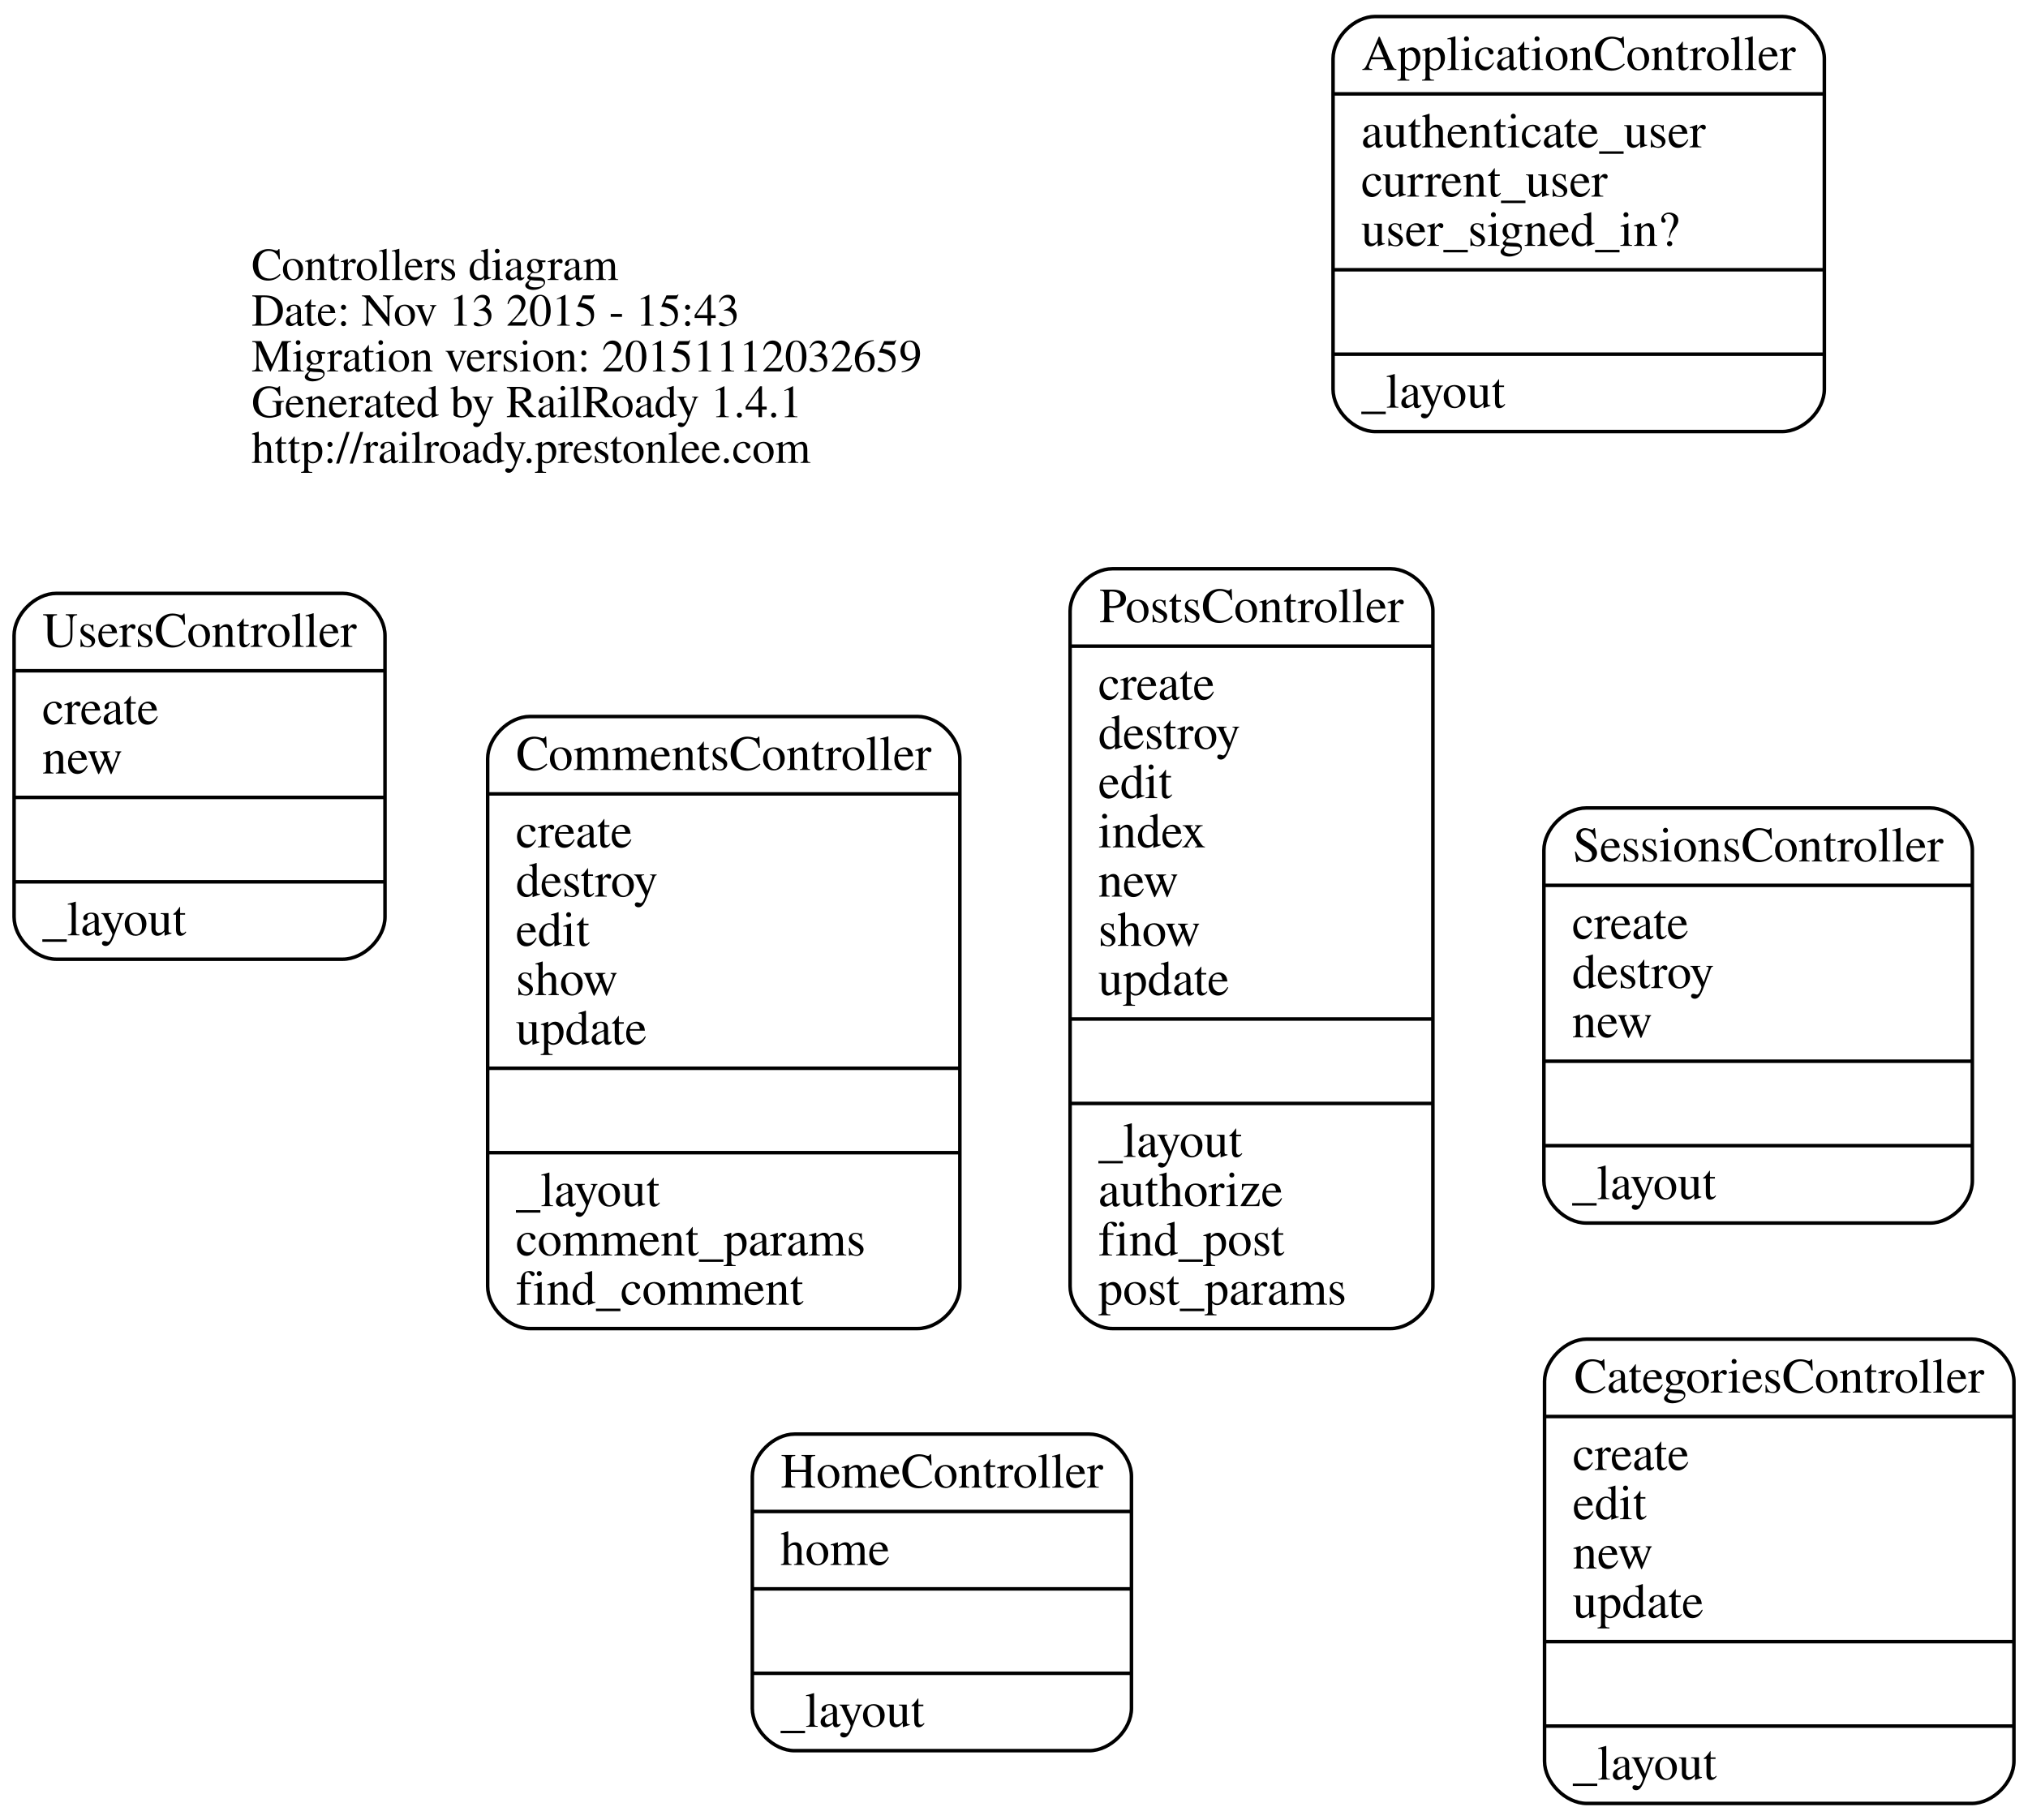
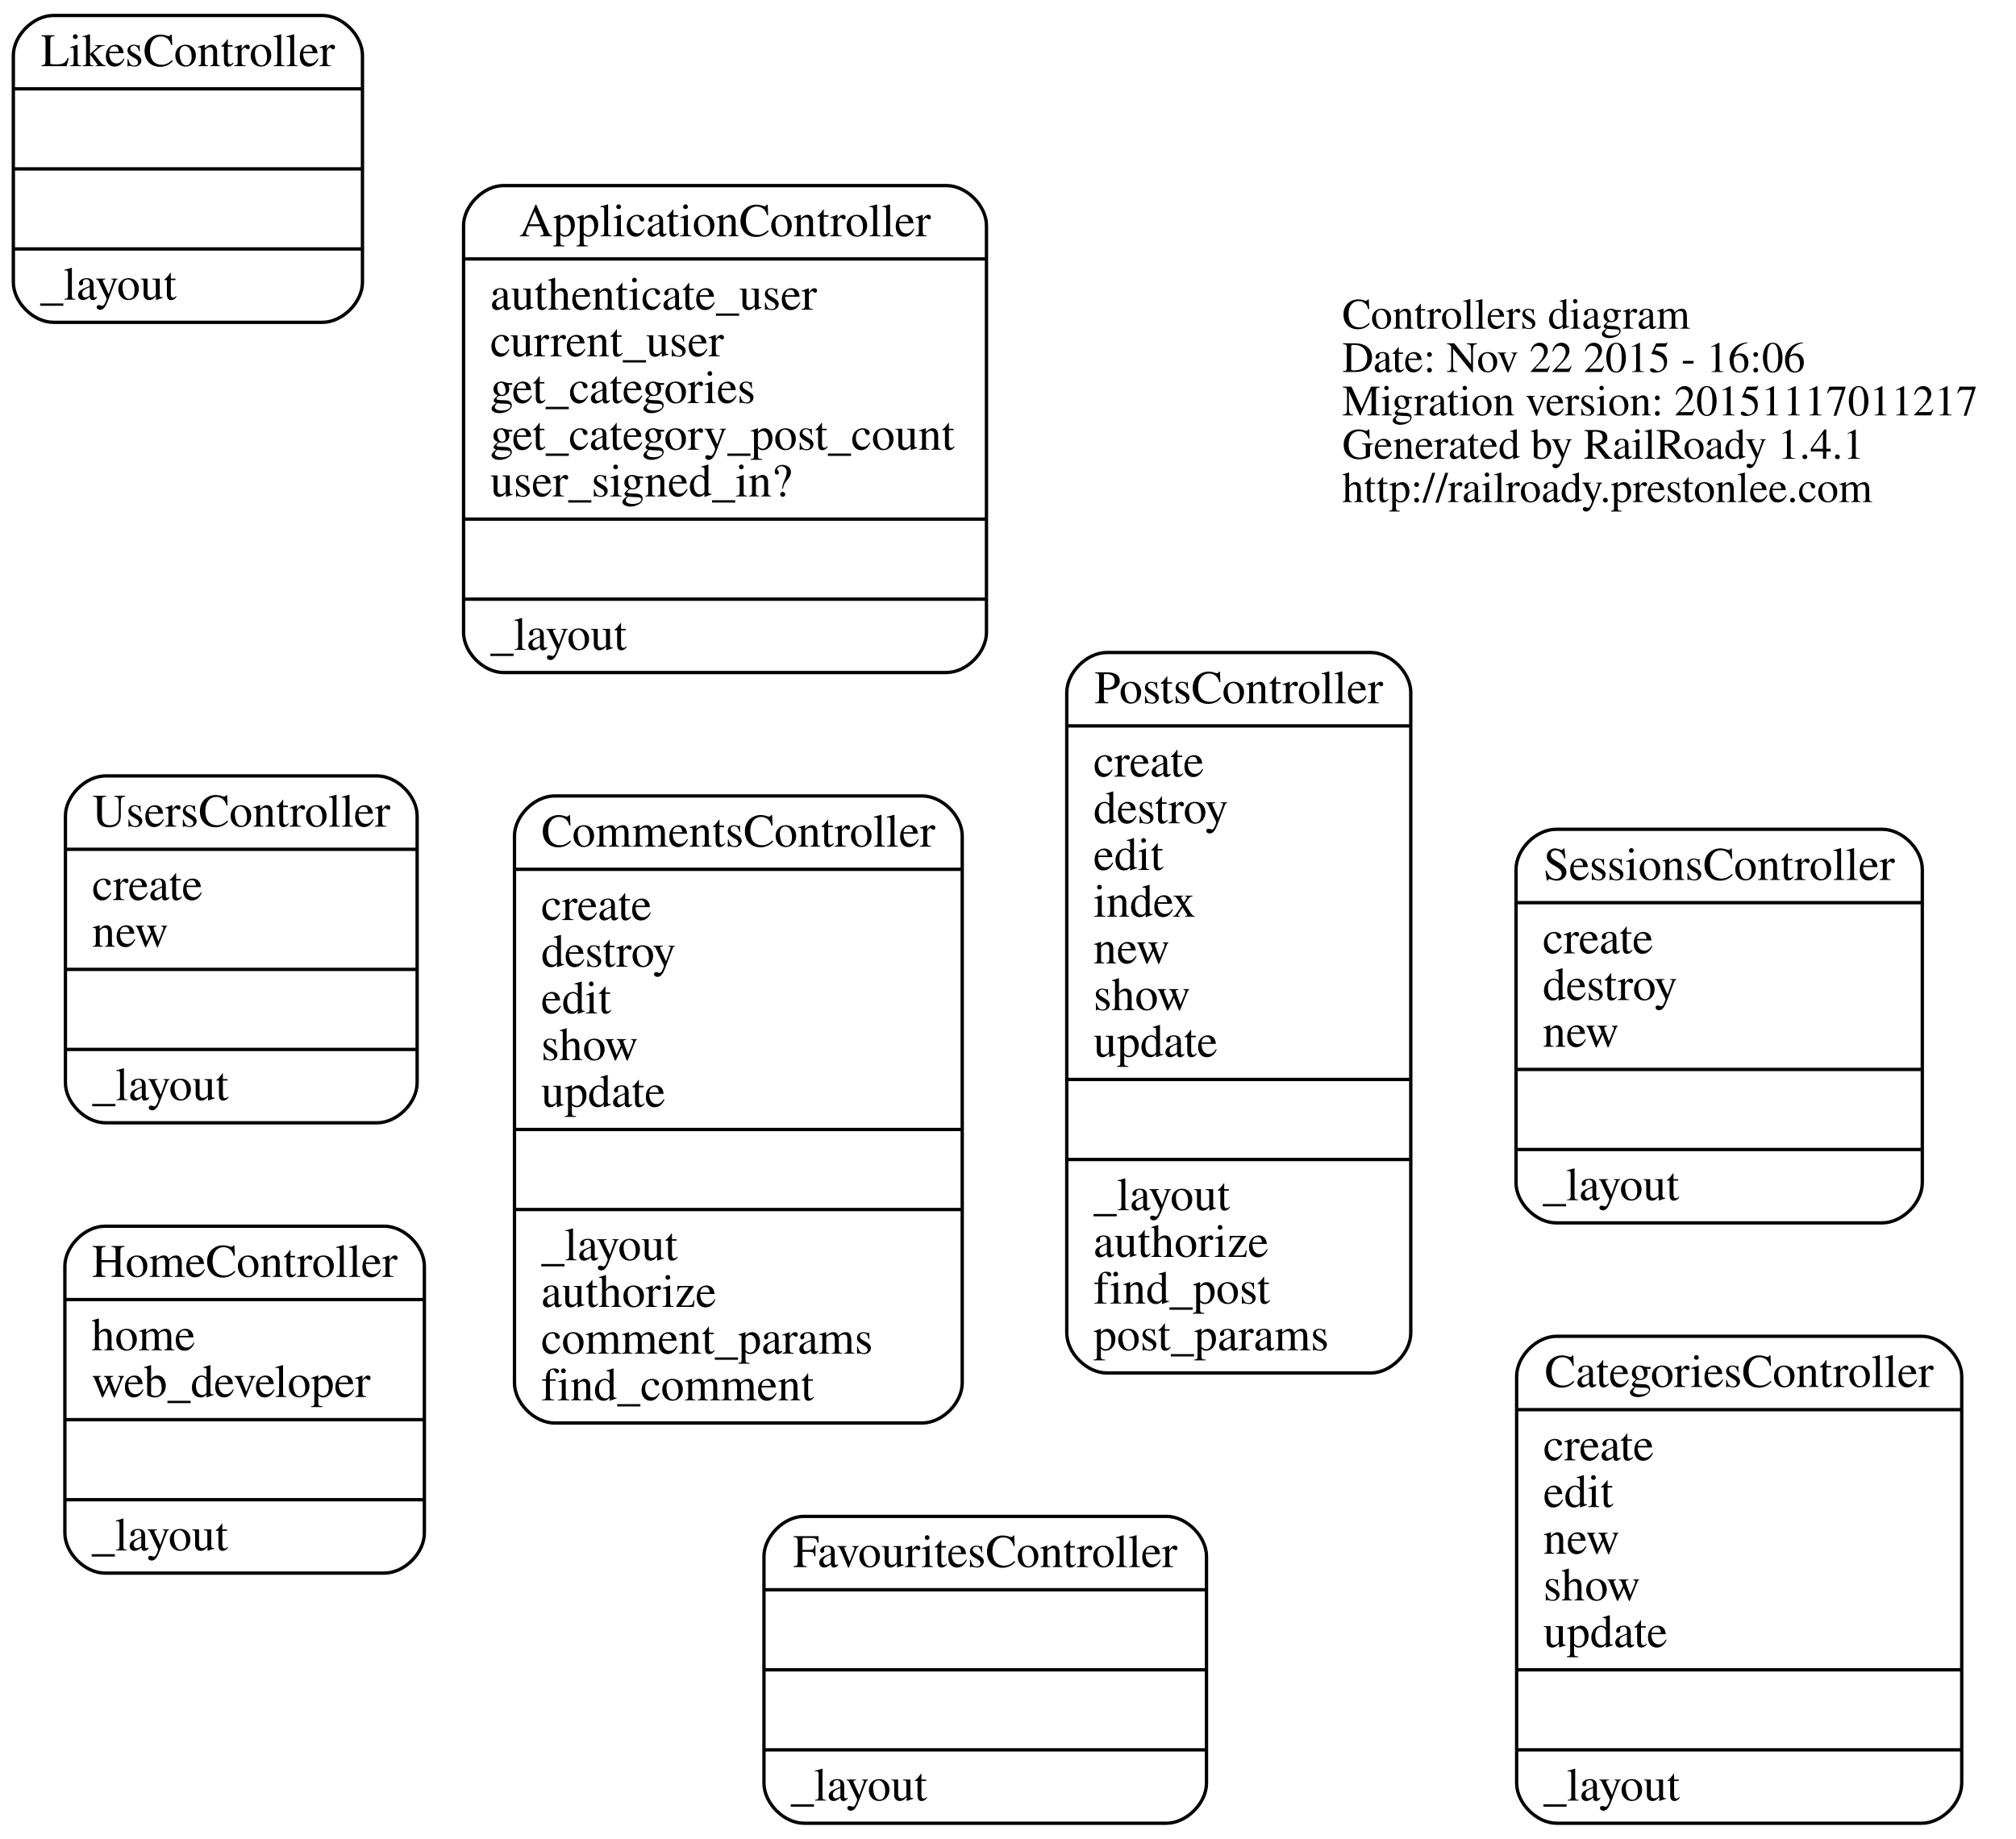
- <svg xmlns="http://www.w3.org/2000/svg" width="576pt" height="517pt" viewBox="0.00 0.00 576.42 517.00">
-   <g id="graph0" class="graph" transform="scale(1 1) rotate(0) translate(213.714 288.5)">
-     <polygon fill="none" stroke="none" points="-213.714,228.5 -213.714,-288.5 362.707,-288.5 362.707,228.5 -213.714,228.5" />
+ <svg xmlns="http://www.w3.org/2000/svg" width="604pt" height="551pt" viewBox="0.00 0.00 604.30 551.00">
+   <g id="graph0" class="graph" transform="scale(1 1) rotate(0) translate(229.324 322.5)">
+     <polygon fill="none" stroke="none" points="-229.324,228.5 -229.324,-322.5 374.974,-322.5 374.974,228.5 -229.324,228.5" />
    <g id="node1" class="node">
-       <text text-anchor="start" x="-142.212" y="-209.1" font-family="Times,serif" font-size="13.00">Controllers diagram</text>
-       <text text-anchor="start" x="-142.212" y="-196.1" font-family="Times,serif" font-size="13.00">Date: Nov 13 2015 - 15:43</text>
-       <text text-anchor="start" x="-142.212" y="-183.1" font-family="Times,serif" font-size="13.00">Migration version: 20151112032659</text>
-       <text text-anchor="start" x="-142.212" y="-170.1" font-family="Times,serif" font-size="13.00">Generated by RailRoady 1.4.1</text>
-       <text text-anchor="start" x="-142.212" y="-157.1" font-family="Times,serif" font-size="13.00">http://railroady.prestonlee.com</text>
+       <text text-anchor="start" x="173.026" y="-224.1" font-family="Times,serif" font-size="13.00">Controllers diagram</text>
+       <text text-anchor="start" x="173.026" y="-211.1" font-family="Times,serif" font-size="13.00">Date: Nov 22 2015 - 16:06</text>
+       <text text-anchor="start" x="173.026" y="-198.1" font-family="Times,serif" font-size="13.00">Migration version: 20151117011217</text>
+       <text text-anchor="start" x="173.026" y="-185.1" font-family="Times,serif" font-size="13.00">Generated by RailRoady 1.4.1</text>
+       <text text-anchor="start" x="173.026" y="-172.1" font-family="Times,serif" font-size="13.00">http://railroady.prestonlee.com</text>
    </g>
    <g id="node2" class="node">
-       <path fill="none" stroke="black" d="M177.179,-166C177.179,-166 292.821,-166 292.821,-166 298.821,-166 304.821,-172 304.821,-178 304.821,-178 304.821,-272 304.821,-272 304.821,-278 298.821,-284 292.821,-284 292.821,-284 177.179,-284 177.179,-284 171.179,-284 165.179,-278 165.179,-272 165.179,-272 165.179,-178 165.179,-178 165.179,-172 171.179,-166 177.179,-166" />
-       <text text-anchor="middle" x="235" y="-268.8" font-family="Times,serif" font-size="14.00">ApplicationController</text>
-       <polyline fill="none" stroke="black" points="165.179,-262 304.821,-262 " />
-       <text text-anchor="start" x="173.179" y="-246.8" font-family="Times,serif" font-size="14.00">authenticate_user</text>
-       <text text-anchor="start" x="173.179" y="-232.8" font-family="Times,serif" font-size="14.00">current_user</text>
-       <text text-anchor="start" x="173.179" y="-218.8" font-family="Times,serif" font-size="14.00">user_signed_in?</text>
-       <polyline fill="none" stroke="black" points="165.179,-212 304.821,-212 " />
-       <polyline fill="none" stroke="black" points="165.179,-188 304.821,-188 " />
-       <text text-anchor="start" x="173.179" y="-172.8" font-family="Times,serif" font-size="14.00">_layout</text>
+       <path fill="none" stroke="black" d="M-78.369,-121C-78.369,-121 54.369,-121 54.369,-121 60.369,-121 66.369,-127 66.369,-133 66.369,-133 66.369,-255 66.369,-255 66.369,-261 60.369,-267 54.369,-267 54.369,-267 -78.369,-267 -78.369,-267 -84.369,-267 -90.369,-261 -90.369,-255 -90.369,-255 -90.369,-133 -90.369,-133 -90.369,-127 -84.369,-121 -78.369,-121" />
+       <text text-anchor="middle" x="-12" y="-251.8" font-family="Times,serif" font-size="14.00">ApplicationController</text>
+       <polyline fill="none" stroke="black" points="-90.369,-245 66.369,-245 " />
+       <text text-anchor="start" x="-82.369" y="-229.8" font-family="Times,serif" font-size="14.00">authenticate_user</text>
+       <text text-anchor="start" x="-82.369" y="-215.8" font-family="Times,serif" font-size="14.00">current_user</text>
+       <text text-anchor="start" x="-82.369" y="-201.8" font-family="Times,serif" font-size="14.00">get_categories</text>
+       <text text-anchor="start" x="-82.369" y="-187.8" font-family="Times,serif" font-size="14.00">get_category_post_count</text>
+       <text text-anchor="start" x="-82.369" y="-173.8" font-family="Times,serif" font-size="14.00">user_signed_in?</text>
+       <polyline fill="none" stroke="black" points="-90.369,-167 66.369,-167 " />
+       <polyline fill="none" stroke="black" points="-90.369,-143 66.369,-143 " />
+       <text text-anchor="start" x="-82.369" y="-127.8" font-family="Times,serif" font-size="14.00">_layout</text>
    </g>
    <g id="node3" class="node">
-       <path fill="none" stroke="black" d="M237.293,224C237.293,224 346.707,224 346.707,224 352.707,224 358.707,218 358.707,212 358.707,212 358.707,104 358.707,104 358.707,98 352.707,92 346.707,92 346.707,92 237.293,92 237.293,92 231.293,92 225.293,98 225.293,104 225.293,104 225.293,212 225.293,212 225.293,218 231.293,224 237.293,224" />
-       <text text-anchor="middle" x="292" y="107.2" font-family="Times,serif" font-size="14.00">CategoriesController</text>
-       <polyline fill="none" stroke="black" points="225.293,114 358.707,114 " />
-       <text text-anchor="start" x="233.293" y="129.2" font-family="Times,serif" font-size="14.00">create</text>
-       <text text-anchor="start" x="233.293" y="143.2" font-family="Times,serif" font-size="14.00">edit</text>
-       <text text-anchor="start" x="233.293" y="157.2" font-family="Times,serif" font-size="14.00">new</text>
+       <path fill="none" stroke="black" d="M237.293,224C237.293,224 346.707,224 346.707,224 352.707,224 358.707,218 358.707,212 358.707,212 358.707,90 358.707,90 358.707,84 352.707,78 346.707,78 346.707,78 237.293,78 237.293,78 231.293,78 225.293,84 225.293,90 225.293,90 225.293,212 225.293,212 225.293,218 231.293,224 237.293,224" />
+       <text text-anchor="middle" x="292" y="93.2" font-family="Times,serif" font-size="14.00">CategoriesController</text>
+       <polyline fill="none" stroke="black" points="225.293,100 358.707,100 " />
+       <text text-anchor="start" x="233.293" y="115.2" font-family="Times,serif" font-size="14.00">create</text>
+       <text text-anchor="start" x="233.293" y="129.2" font-family="Times,serif" font-size="14.00">edit</text>
+       <text text-anchor="start" x="233.293" y="143.2" font-family="Times,serif" font-size="14.00">new</text>
+       <text text-anchor="start" x="233.293" y="157.2" font-family="Times,serif" font-size="14.00">show</text>
      <text text-anchor="start" x="233.293" y="171.2" font-family="Times,serif" font-size="14.00">update</text>
      <polyline fill="none" stroke="black" points="225.293,178 358.707,178 " />
      <polyline fill="none" stroke="black" points="225.293,202 358.707,202 " />
      <text text-anchor="start" x="233.293" y="217.2" font-family="Times,serif" font-size="14.00">_layout</text>
    </g>
    <g id="node4" class="node">
-       <path fill="none" stroke="black" d="M-63.107,89C-63.107,89 47.107,89 47.107,89 53.107,89 59.107,83 59.107,77 59.107,77 59.107,-73 59.107,-73 59.107,-79 53.107,-85 47.107,-85 47.107,-85 -63.107,-85 -63.107,-85 -69.107,-85 -75.107,-79 -75.107,-73 -75.107,-73 -75.107,77 -75.107,77 -75.107,83 -69.107,89 -63.107,89" />
-       <text text-anchor="middle" x="-8" y="-69.8" font-family="Times,serif" font-size="14.00">CommentsController</text>
-       <polyline fill="none" stroke="black" points="-75.107,-63 59.107,-63 " />
-       <text text-anchor="start" x="-67.107" y="-47.8" font-family="Times,serif" font-size="14.00">create</text>
-       <text text-anchor="start" x="-67.107" y="-33.8" font-family="Times,serif" font-size="14.00">destroy</text>
-       <text text-anchor="start" x="-67.107" y="-19.8" font-family="Times,serif" font-size="14.00">edit</text>
-       <text text-anchor="start" x="-67.107" y="-5.8" font-family="Times,serif" font-size="14.00">show</text>
-       <text text-anchor="start" x="-67.107" y="8.2" font-family="Times,serif" font-size="14.00">update</text>
-       <polyline fill="none" stroke="black" points="-75.107,15 59.107,15 " />
-       <polyline fill="none" stroke="black" points="-75.107,39 59.107,39 " />
-       <text text-anchor="start" x="-67.107" y="54.2" font-family="Times,serif" font-size="14.00">_layout</text>
-       <text text-anchor="start" x="-67.107" y="68.2" font-family="Times,serif" font-size="14.00">comment_params</text>
-       <text text-anchor="start" x="-67.107" y="82.2" font-family="Times,serif" font-size="14.00">find_comment</text>
+       <path fill="none" stroke="black" d="M-63.107,104C-63.107,104 47.107,104 47.107,104 53.107,104 59.107,98 59.107,92 59.107,92 59.107,-72 59.107,-72 59.107,-78 53.107,-84 47.107,-84 47.107,-84 -63.107,-84 -63.107,-84 -69.107,-84 -75.107,-78 -75.107,-72 -75.107,-72 -75.107,92 -75.107,92 -75.107,98 -69.107,104 -63.107,104" />
+       <text text-anchor="middle" x="-8" y="-68.8" font-family="Times,serif" font-size="14.00">CommentsController</text>
+       <polyline fill="none" stroke="black" points="-75.107,-62 59.107,-62 " />
+       <text text-anchor="start" x="-67.107" y="-46.8" font-family="Times,serif" font-size="14.00">create</text>
+       <text text-anchor="start" x="-67.107" y="-32.8" font-family="Times,serif" font-size="14.00">destroy</text>
+       <text text-anchor="start" x="-67.107" y="-18.8" font-family="Times,serif" font-size="14.00">edit</text>
+       <text text-anchor="start" x="-67.107" y="-4.8" font-family="Times,serif" font-size="14.00">show</text>
+       <text text-anchor="start" x="-67.107" y="9.2" font-family="Times,serif" font-size="14.00">update</text>
+       <polyline fill="none" stroke="black" points="-75.107,16 59.107,16 " />
+       <polyline fill="none" stroke="black" points="-75.107,40 59.107,40 " />
+       <text text-anchor="start" x="-67.107" y="55.2" font-family="Times,serif" font-size="14.00">_layout</text>
+       <text text-anchor="start" x="-67.107" y="69.2" font-family="Times,serif" font-size="14.00">authorize</text>
+       <text text-anchor="start" x="-67.107" y="83.2" font-family="Times,serif" font-size="14.00">comment_params</text>
+       <text text-anchor="start" x="-67.107" y="97.2" font-family="Times,serif" font-size="14.00">find_comment</text>
    </g>
    <g id="node5" class="node">
-       <path fill="none" stroke="black" d="M12.121,209C12.121,209 95.879,209 95.879,209 101.879,209 107.879,203 107.879,197 107.879,197 107.879,131 107.879,131 107.879,125 101.879,119 95.879,119 95.879,119 12.121,119 12.121,119 6.121,119 0.121,125 0.121,131 0.121,131 0.121,197 0.121,197 0.121,203 6.121,209 12.121,209" />
-       <text text-anchor="middle" x="54" y="134.2" font-family="Times,serif" font-size="14.00">HomeController</text>
-       <polyline fill="none" stroke="black" points="0.121,141 107.879,141 " />
-       <text text-anchor="start" x="8.121" y="156.2" font-family="Times,serif" font-size="14.00">home</text>
-       <polyline fill="none" stroke="black" points="0.121,163 107.879,163 " />
-       <polyline fill="none" stroke="black" points="0.121,187 107.879,187 " />
-       <text text-anchor="start" x="8.121" y="202.2" font-family="Times,serif" font-size="14.00">_layout</text>
+       <path fill="none" stroke="black" d="M11.676,224C11.676,224 120.324,224 120.324,224 126.324,224 132.324,218 132.324,212 132.324,212 132.324,144 132.324,144 132.324,138 126.324,132 120.324,132 120.324,132 11.676,132 11.676,132 5.676,132 -0.324,138 -0.324,144 -0.324,144 -0.324,212 -0.324,212 -0.324,218 5.676,224 11.676,224" />
+       <text text-anchor="middle" x="66" y="147.2" font-family="Times,serif" font-size="14.00">FavouritesController</text>
+       <polyline fill="none" stroke="black" points="-0.324,154 132.324,154 " />
+       <polyline fill="none" stroke="black" points="-0.324,178 132.324,178 " />
+       <polyline fill="none" stroke="black" points="-0.324,202 132.324,202 " />
+       <text text-anchor="start" x="7.676" y="217.2" font-family="Times,serif" font-size="14.00">_layout</text>
    </g>
    <g id="node6" class="node">
+       <path fill="none" stroke="black" d="M-197.879,149C-197.879,149 -114.121,149 -114.121,149 -108.121,149 -102.121,143 -102.121,137 -102.121,137 -102.121,57 -102.121,57 -102.121,51 -108.121,45 -114.121,45 -114.121,45 -197.879,45 -197.879,45 -203.879,45 -209.879,51 -209.879,57 -209.879,57 -209.879,137 -209.879,137 -209.879,143 -203.879,149 -197.879,149" />
+       <text text-anchor="middle" x="-156" y="60.2" font-family="Times,serif" font-size="14.00">HomeController</text>
+       <polyline fill="none" stroke="black" points="-209.879,67 -102.121,67 " />
+       <text text-anchor="start" x="-201.879" y="82.2" font-family="Times,serif" font-size="14.00">home</text>
+       <text text-anchor="start" x="-201.879" y="96.2" font-family="Times,serif" font-size="14.00">web_developer</text>
+       <polyline fill="none" stroke="black" points="-209.879,103 -102.121,103 " />
+       <polyline fill="none" stroke="black" points="-209.879,127 -102.121,127 " />
+       <text text-anchor="start" x="-201.879" y="142.2" font-family="Times,serif" font-size="14.00">_layout</text>
+     </g>
+     <g id="node7" class="node">
+       <path fill="none" stroke="black" d="M-213.324,-226C-213.324,-226 -132.676,-226 -132.676,-226 -126.676,-226 -120.676,-232 -120.676,-238 -120.676,-238 -120.676,-306 -120.676,-306 -120.676,-312 -126.676,-318 -132.676,-318 -132.676,-318 -213.324,-318 -213.324,-318 -219.324,-318 -225.324,-312 -225.324,-306 -225.324,-306 -225.324,-238 -225.324,-238 -225.324,-232 -219.324,-226 -213.324,-226" />
+       <text text-anchor="middle" x="-173" y="-302.8" font-family="Times,serif" font-size="14.00">LikesController</text>
+       <polyline fill="none" stroke="black" points="-225.324,-296 -120.676,-296 " />
+       <polyline fill="none" stroke="black" points="-225.324,-272 -120.676,-272 " />
+       <polyline fill="none" stroke="black" points="-225.324,-248 -120.676,-248 " />
+       <text text-anchor="start" x="-217.324" y="-232.8" font-family="Times,serif" font-size="14.00">_layout</text>
+     </g>
+     <g id="node8" class="node">
      <path fill="none" stroke="black" d="M102.441,89C102.441,89 181.559,89 181.559,89 187.559,89 193.559,83 193.559,77 193.559,77 193.559,-115 193.559,-115 193.559,-121 187.559,-127 181.559,-127 181.559,-127 102.441,-127 102.441,-127 96.441,-127 90.441,-121 90.441,-115 90.441,-115 90.441,77 90.441,77 90.441,83 96.441,89 102.441,89" />
      <text text-anchor="middle" x="142" y="-111.8" font-family="Times,serif" font-size="14.00">PostsController</text>
      <polyline fill="none" stroke="black" points="90.441,-105 193.559,-105 " />
      <text text-anchor="start" x="98.441" y="-89.8" font-family="Times,serif" font-size="14.00">create</text>
      <text text-anchor="start" x="98.441" y="-75.8" font-family="Times,serif" font-size="14.00">destroy</text>
      <text text-anchor="start" x="98.441" y="-61.8" font-family="Times,serif" font-size="14.00">edit</text>
      <text text-anchor="start" x="98.441" y="-47.8" font-family="Times,serif" font-size="14.00">index</text>
      <text text-anchor="start" x="98.441" y="-33.8" font-family="Times,serif" font-size="14.00">new</text>
      <text text-anchor="start" x="98.441" y="-19.8" font-family="Times,serif" font-size="14.00">show</text>
      <text text-anchor="start" x="98.441" y="-5.8" font-family="Times,serif" font-size="14.00">update</text>
      <polyline fill="none" stroke="black" points="90.441,1 193.559,1 " />
      <polyline fill="none" stroke="black" points="90.441,25 193.559,25 " />
      <text text-anchor="start" x="98.441" y="40.2" font-family="Times,serif" font-size="14.00">_layout</text>
      <text text-anchor="start" x="98.441" y="54.2" font-family="Times,serif" font-size="14.00">authorize</text>
      <text text-anchor="start" x="98.441" y="68.2" font-family="Times,serif" font-size="14.00">find_post</text>
      <text text-anchor="start" x="98.441" y="82.2" font-family="Times,serif" font-size="14.00">post_params</text>
    </g>
-     <g id="node7" class="node">
-       <path fill="none" stroke="black" d="M237.11,59C237.11,59 334.89,59 334.89,59 340.89,59 346.89,53 346.89,47 346.89,47 346.89,-47 346.89,-47 346.89,-53 340.89,-59 334.89,-59 334.89,-59 237.11,-59 237.11,-59 231.11,-59 225.11,-53 225.11,-47 225.11,-47 225.11,47 225.11,47 225.11,53 231.11,59 237.11,59" />
-       <text text-anchor="middle" x="286" y="-43.8" font-family="Times,serif" font-size="14.00">SessionsController</text>
-       <polyline fill="none" stroke="black" points="225.11,-37 346.89,-37 " />
-       <text text-anchor="start" x="233.11" y="-21.8" font-family="Times,serif" font-size="14.00">create</text>
-       <text text-anchor="start" x="233.11" y="-7.8" font-family="Times,serif" font-size="14.00">destroy</text>
-       <text text-anchor="start" x="233.11" y="6.2" font-family="Times,serif" font-size="14.00">new</text>
-       <polyline fill="none" stroke="black" points="225.11,13 346.89,13 " />
-       <polyline fill="none" stroke="black" points="225.11,37 346.89,37 " />
-       <text text-anchor="start" x="233.11" y="52.2" font-family="Times,serif" font-size="14.00">_layout</text>
+     <g id="node9" class="node">
+       <path fill="none" stroke="black" d="M237.11,44C237.11,44 334.89,44 334.89,44 340.89,44 346.89,38 346.89,32 346.89,32 346.89,-62 346.89,-62 346.89,-68 340.89,-74 334.89,-74 334.89,-74 237.11,-74 237.11,-74 231.11,-74 225.11,-68 225.11,-62 225.11,-62 225.11,32 225.11,32 225.11,38 231.11,44 237.11,44" />
+       <text text-anchor="middle" x="286" y="-58.8" font-family="Times,serif" font-size="14.00">SessionsController</text>
+       <polyline fill="none" stroke="black" points="225.11,-52 346.89,-52 " />
+       <text text-anchor="start" x="233.11" y="-36.8" font-family="Times,serif" font-size="14.00">create</text>
+       <text text-anchor="start" x="233.11" y="-22.8" font-family="Times,serif" font-size="14.00">destroy</text>
+       <text text-anchor="start" x="233.11" y="-8.8" font-family="Times,serif" font-size="14.00">new</text>
+       <polyline fill="none" stroke="black" points="225.11,-2 346.89,-2 " />
+       <polyline fill="none" stroke="black" points="225.11,22 346.89,22 " />
+       <text text-anchor="start" x="233.11" y="37.2" font-family="Times,serif" font-size="14.00">_layout</text>
    </g>
-     <g id="node8" class="node">
-       <path fill="none" stroke="black" d="M-197.714,-16C-197.714,-16 -116.286,-16 -116.286,-16 -110.286,-16 -104.286,-22 -104.286,-28 -104.286,-28 -104.286,-108 -104.286,-108 -104.286,-114 -110.286,-120 -116.286,-120 -116.286,-120 -197.714,-120 -197.714,-120 -203.714,-120 -209.714,-114 -209.714,-108 -209.714,-108 -209.714,-28 -209.714,-28 -209.714,-22 -203.714,-16 -197.714,-16" />
-       <text text-anchor="middle" x="-157" y="-104.8" font-family="Times,serif" font-size="14.00">UsersController</text>
-       <polyline fill="none" stroke="black" points="-209.714,-98 -104.286,-98 " />
-       <text text-anchor="start" x="-201.714" y="-82.8" font-family="Times,serif" font-size="14.00">create</text>
-       <text text-anchor="start" x="-201.714" y="-68.8" font-family="Times,serif" font-size="14.00">new</text>
-       <polyline fill="none" stroke="black" points="-209.714,-62 -104.286,-62 " />
-       <polyline fill="none" stroke="black" points="-209.714,-38 -104.286,-38 " />
-       <text text-anchor="start" x="-201.714" y="-22.8" font-family="Times,serif" font-size="14.00">_layout</text>
+     <g id="node10" class="node">
+       <path fill="none" stroke="black" d="M-197.714,14C-197.714,14 -116.286,14 -116.286,14 -110.286,14 -104.286,8 -104.286,2 -104.286,2 -104.286,-78 -104.286,-78 -104.286,-84 -110.286,-90 -116.286,-90 -116.286,-90 -197.714,-90 -197.714,-90 -203.714,-90 -209.714,-84 -209.714,-78 -209.714,-78 -209.714,2 -209.714,2 -209.714,8 -203.714,14 -197.714,14" />
+       <text text-anchor="middle" x="-157" y="-74.8" font-family="Times,serif" font-size="14.00">UsersController</text>
+       <polyline fill="none" stroke="black" points="-209.714,-68 -104.286,-68 " />
+       <text text-anchor="start" x="-201.714" y="-52.8" font-family="Times,serif" font-size="14.00">create</text>
+       <text text-anchor="start" x="-201.714" y="-38.8" font-family="Times,serif" font-size="14.00">new</text>
+       <polyline fill="none" stroke="black" points="-209.714,-32 -104.286,-32 " />
+       <polyline fill="none" stroke="black" points="-209.714,-8 -104.286,-8 " />
+       <text text-anchor="start" x="-201.714" y="7.2" font-family="Times,serif" font-size="14.00">_layout</text>
    </g>
  </g>
</svg>
